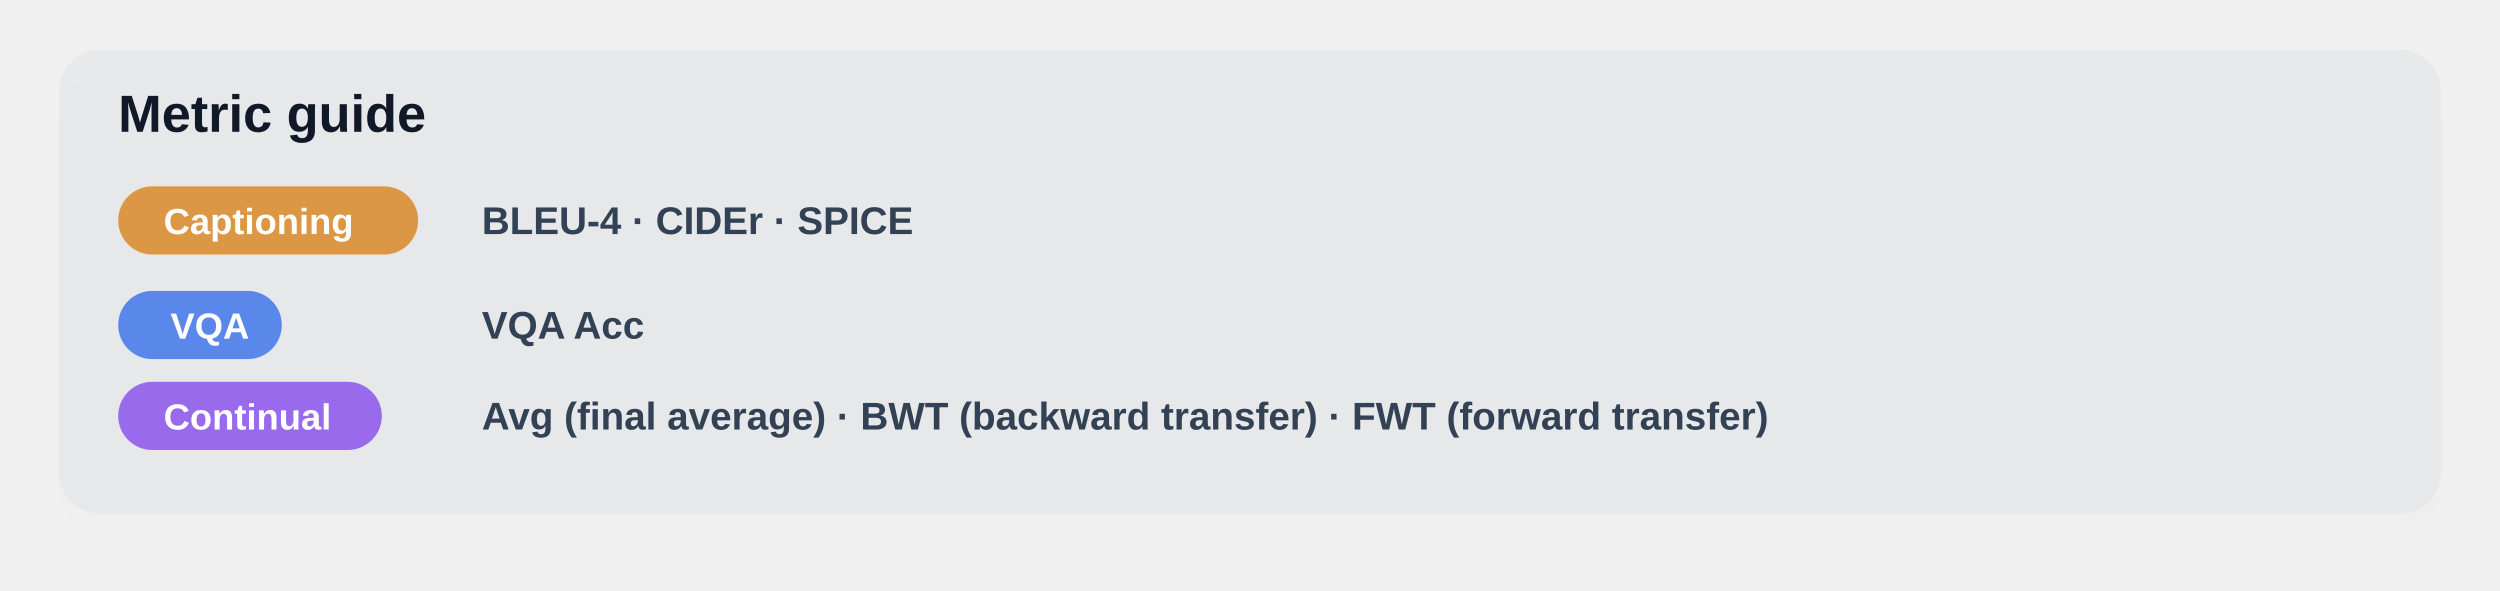
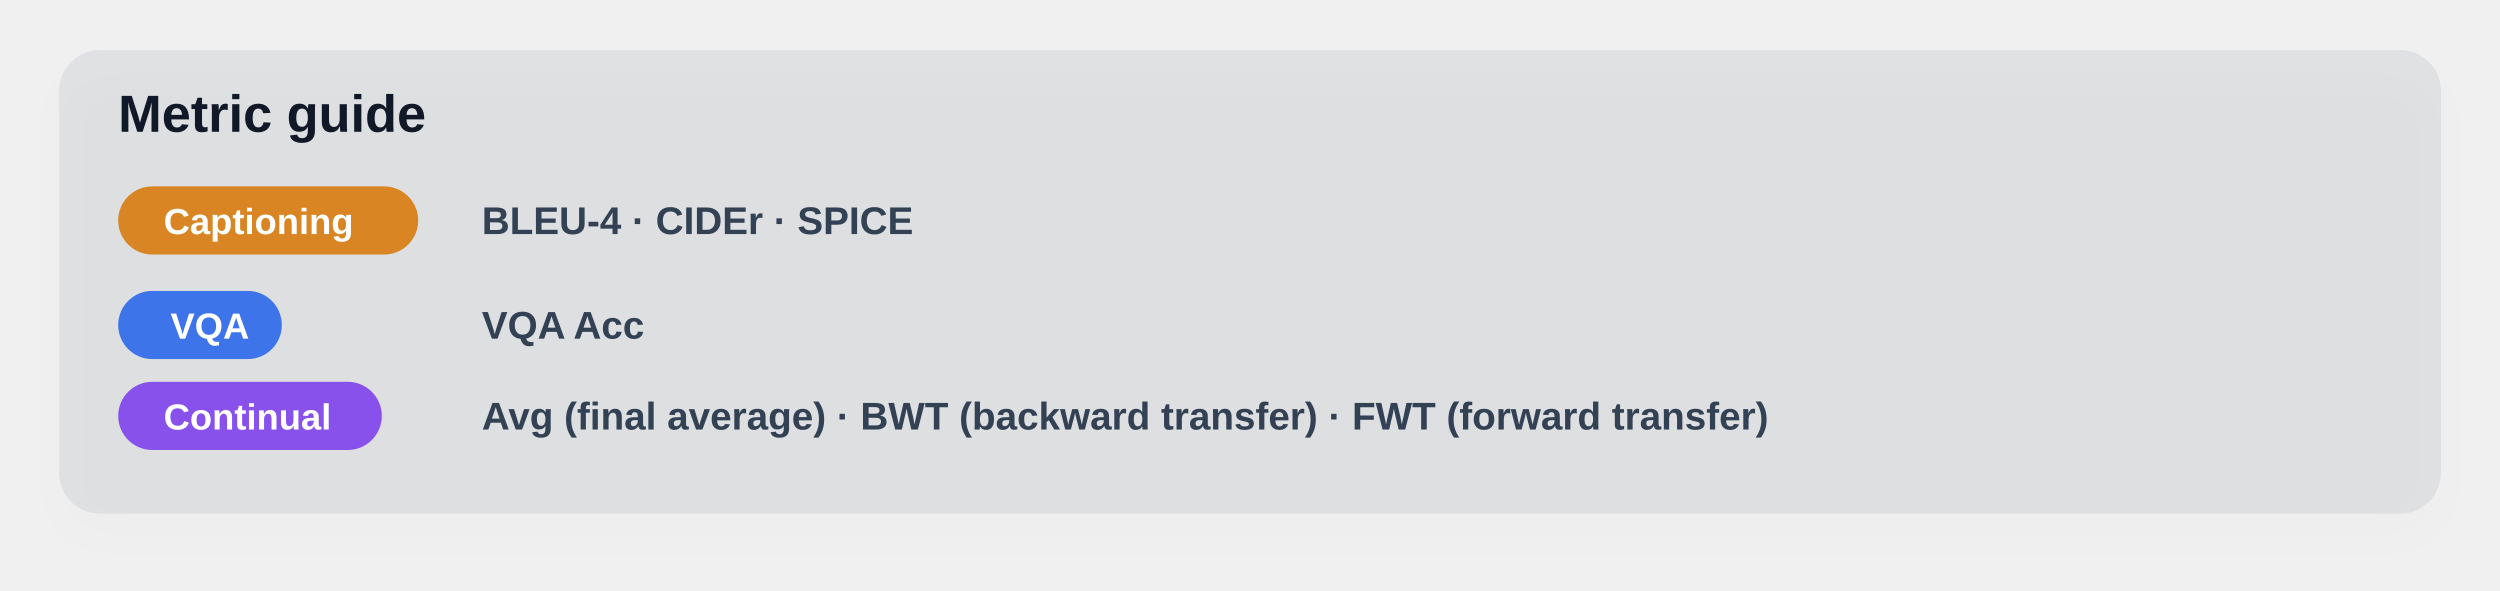
<svg xmlns="http://www.w3.org/2000/svg" width="1100" height="260" viewBox="0 0 1100 260" role="img" aria-labelledby="title desc">
  <defs>
    <filter id="shadow" x="-8%" y="-20%" width="116%" height="140%">
-       <feDropShadow dx="0" dy="10" stdDeviation="10" flood-color="#0f172a" flood-opacity="0.08" />
+       <feDropShadow dx="0" dy="10" stdDeviation="10" flood-color="#0f172a" flood-opacity="0.10" />
    </filter>
    <style>.title{font:850 23px 'Segoe UI',Arial,sans-serif;fill:#111827}.label{font:800 16px 'Segoe UI',Arial,sans-serif;fill:#ffffff}.text{font:650 17px 'Segoe UI',Arial,sans-serif;fill:#334155}</style>
  </defs>
  <g filter="url(#shadow)">
-     <rect x="26" y="22" width="1048" height="204" rx="18" fill="#64748b" fill-opacity="0.055" />
+     <rect x="26" y="22" width="1048" height="204" rx="18" fill="#64748b" fill-opacity="0.12" />
  </g>
  <text x="52" y="58" class="title">Metric guide</text>
-   <rect x="52" y="82" width="132" height="30" rx="15" fill="#d97706" fill-opacity="0.72" />
+   <rect x="52" y="82" width="132" height="30" rx="15" fill="#d97706" fill-opacity="0.86" />
  <text x="72" y="103" class="label">Captioning</text>
  <text x="212" y="103" class="text">BLEU-4 · CIDEr · SPICE</text>
-   <rect x="52" y="128" width="72" height="30" rx="15" fill="#2563eb" fill-opacity="0.72" />
+   <rect x="52" y="128" width="72" height="30" rx="15" fill="#2563eb" fill-opacity="0.86" />
  <text x="75" y="149" class="label">VQA</text>
  <text x="212" y="149" class="text">VQA Acc</text>
-   <rect x="52" y="168" width="116" height="30" rx="15" fill="#7c3aed" fill-opacity="0.72" />
+   <rect x="52" y="168" width="116" height="30" rx="15" fill="#7c3aed" fill-opacity="0.86" />
  <text x="72" y="189" class="label">Continual</text>
  <text x="212" y="189" class="text">Avg (final average) · BWT (backward transfer) · FWT (forward transfer)</text>
</svg>
